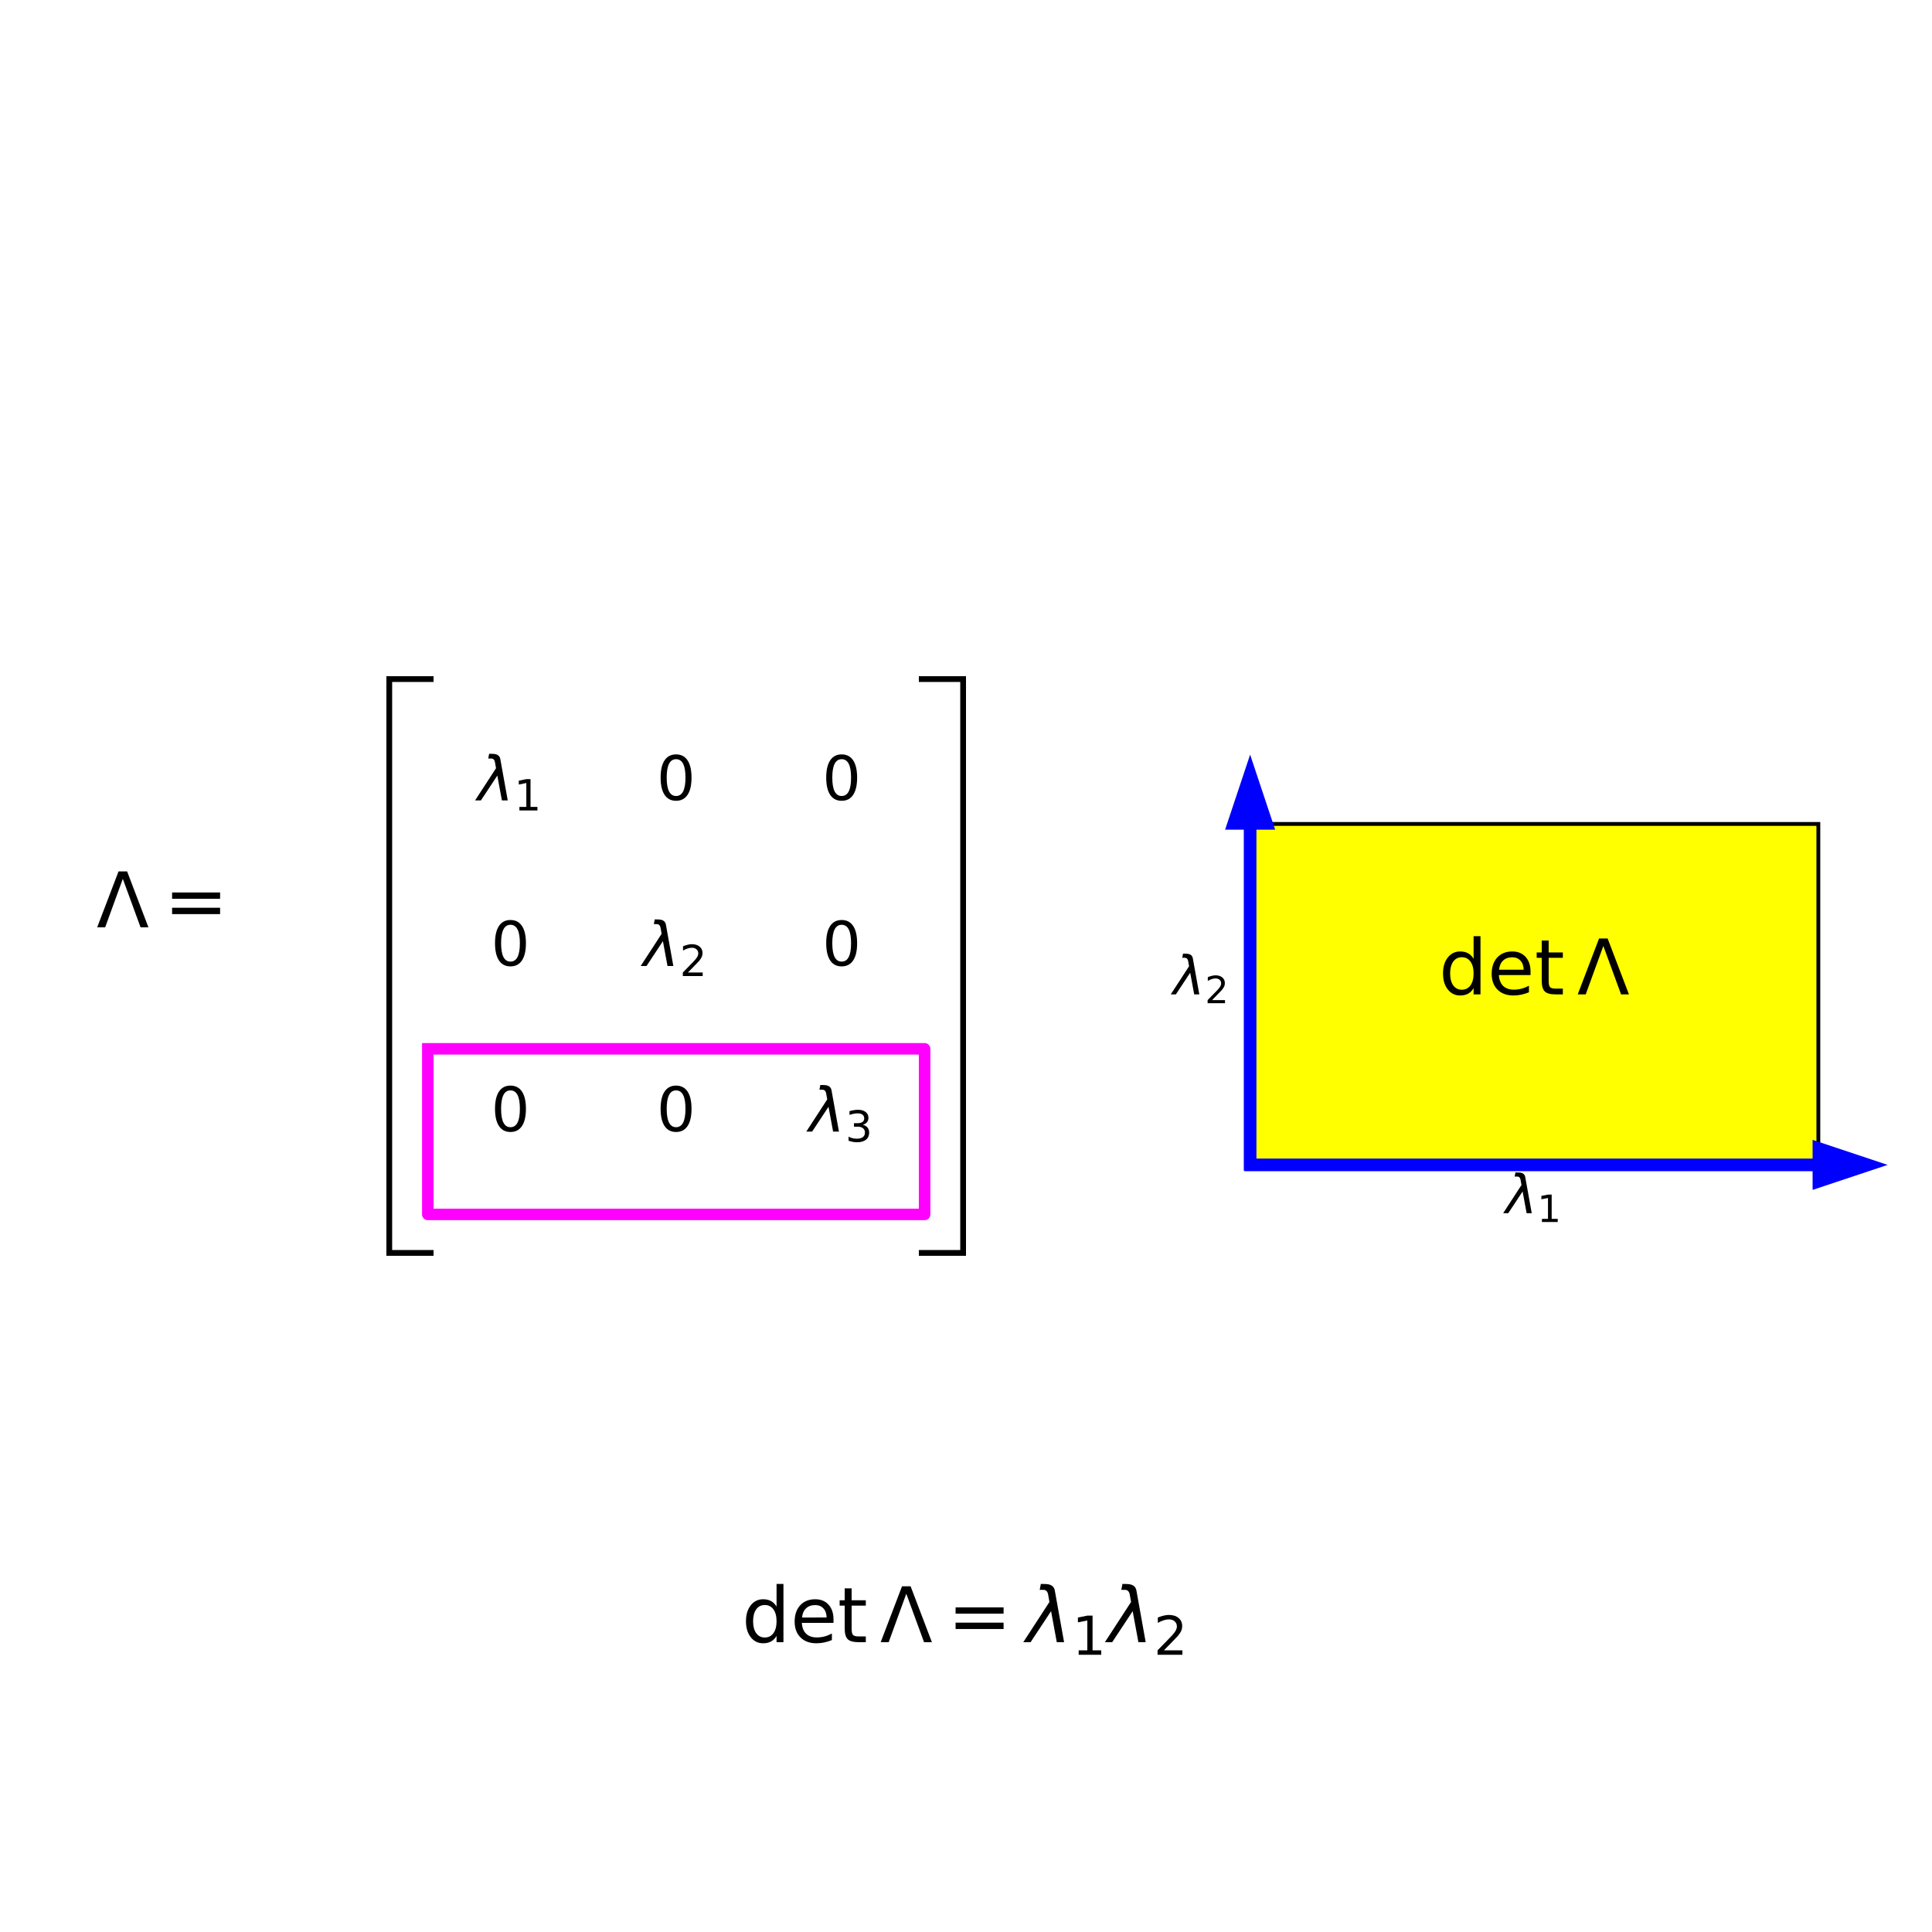
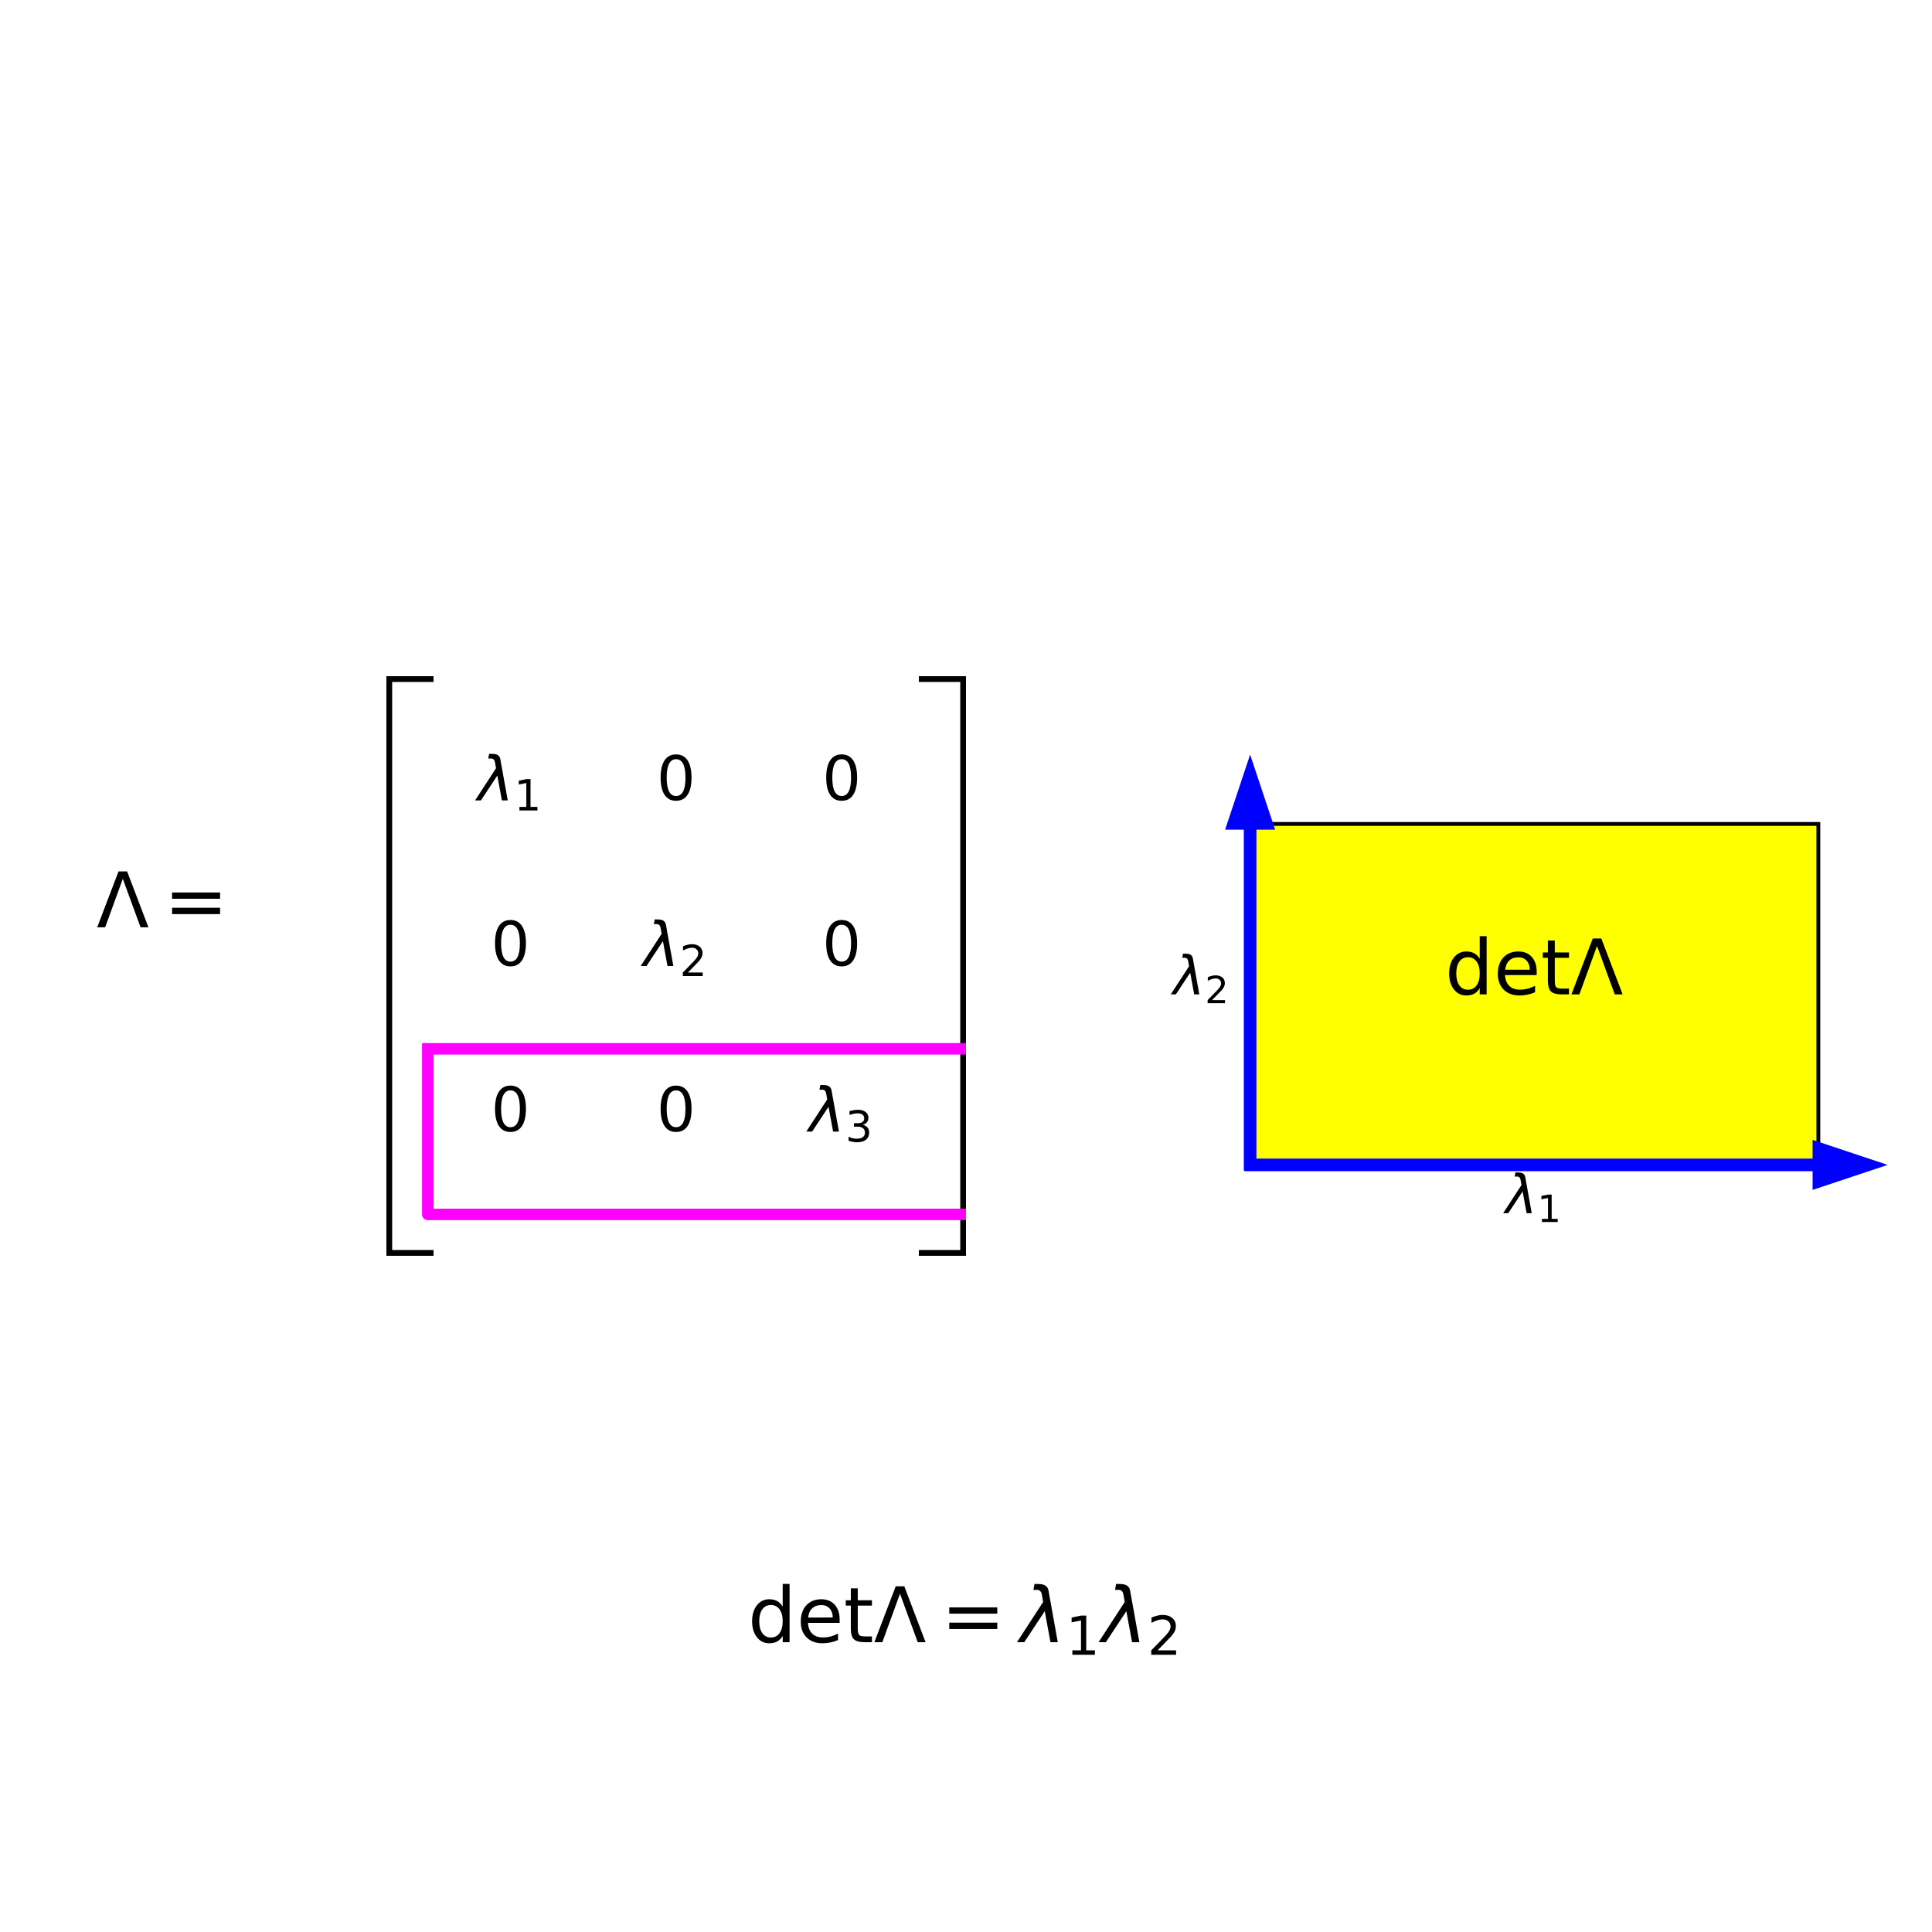
- <svg xmlns="http://www.w3.org/2000/svg" xmlns:xlink="http://www.w3.org/1999/xlink" width="504pt" height="504pt" viewBox="0 0 504 504" version="1.1">
+ <svg xmlns="http://www.w3.org/2000/svg" xmlns:xlink="http://www.w3.org/1999/xlink" height="504pt" version="1.1" viewBox="0 0 504 504" width="504pt">
  <defs>
-     <style type="text/css">*{stroke-linejoin: round; stroke-linecap: butt}</style>
+     <style type="text/css">
+ *{stroke-linecap:butt;stroke-linejoin:round;}
+   </style>
  </defs>
  <g id="figure_1">
    <g id="patch_1">
-       <path d="M 0 504  L 504 504  L 504 0  L 0 0  L 0 504  z " style="fill: none" />
+       <path d="M 0 504  L 504 504  L 504 0  L 0 0  z " style="fill:none;" />
    </g>
    <g id="axes_1" />
    <g id="axes_2" />
    <g id="axes_3">
      <g id="text_1">
-         <g transform="translate(25.2 241.92) scale(0.2 -0.2)">
-           <defs>
-             <path id="DejaVuSans-39b" d="M 716 0  L 50 0  L 1831 4666  L 2547 4666  L 4325 0  L 3669 0  L 2188 4044  L 716 0  z " transform="scale(0.015625)" />
-             <path id="DejaVuSans-3d" d="M 678 2906  L 4684 2906  L 4684 2381  L 678 2381  L 678 2906  z M 678 1631  L 4684 1631  L 4684 1100  L 678 1100  L 678 1631  z " transform="scale(0.015625)" />
-           </defs>
-           <use xlink:href="#DejaVuSans-39b" transform="translate(0 0.09375)" />
-           <use xlink:href="#DejaVuSans-3d" transform="translate(87.89062 0.09375)" />
+         <defs>
+           <path d="M 11.188 0  L 0.781 0  L 28.609 72.906  L 39.797 72.906  L 67.578 0  L 57.328 0  L 34.188 63.188  z " id="DejaVuSans-923" />
+           <path d="M 10.594 45.406  L 73.188 45.406  L 73.188 37.203  L 10.594 37.203  z M 10.594 25.484  L 73.188 25.484  L 73.188 17.188  L 10.594 17.188  z " id="DejaVuSans-61" />
+         </defs>
+         <g transform="translate(25.2 241.92)scale(0.2 -0.2)">
+           <use transform="translate(0 0.09375)" xlink:href="#DejaVuSans-923" />
+           <use transform="translate(87.89062 0.09375)" xlink:href="#DejaVuSans-61" />
        </g>
      </g>
    </g>
    <g id="axes_4">
      <g id="patch_2">
-         <path d="M 326.118 303.882  L 326.118 214.941  L 474.353 214.941  L 474.353 303.882  z " clip-path="url(#p7696ee7160)" style="fill: #ffff00; stroke: #000000; stroke-linejoin: miter" />
+         <path clip-path="url(#pc09a6699de)" d="M 326.118 303.882  L 326.118 214.941  L 474.353 214.941  L 474.353 303.882  z " style="fill:#ffff00;stroke:#000000;stroke-linejoin:miter;" />
      </g>
      <g id="patch_3">
-         <path d="M 487.694 303.882  L 474.353 308.329  L 474.353 304.031  L 326.118 304.031  L 326.118 303.734  L 474.353 303.734  L 474.353 299.435  z " clip-path="url(#p7696ee7160)" style="fill: #0000ff; stroke: #0000ff; stroke-width: 3; stroke-linejoin: miter" />
+         <path clip-path="url(#pc09a6699de)" d="M 487.694 303.882  L 474.353 308.329  L 474.353 304.031  L 326.118 304.031  L 326.118 303.734  L 474.353 303.734  L 474.353 299.435  z " style="fill:#0000ff;stroke:#0000ff;stroke-linejoin:miter;stroke-width:3;" />
      </g>
      <g id="patch_4">
-         <path d="M 326.118 201.6  L 330.565 214.941  L 326.266 214.941  L 326.266 303.882  L 325.969 303.882  L 325.969 214.941  L 321.671 214.941  z " clip-path="url(#p7696ee7160)" style="fill: #0000ff; stroke: #0000ff; stroke-width: 3; stroke-linejoin: miter" />
+         <path clip-path="url(#pc09a6699de)" d="M 326.118 201.6  L 330.565 214.941  L 326.266 214.941  L 326.266 303.882  L 325.969 303.882  L 325.969 214.941  L 321.671 214.941  z " style="fill:#0000ff;stroke:#0000ff;stroke-linejoin:miter;stroke-width:3;" />
      </g>
      <g id="text_2">
-         <g transform="translate(392.7453 316.4824) scale(0.14 -0.14)">
-           <defs>
-             <path id="DejaVuSans-Oblique-3bb" d="M 2350 4316  L 3125 0  L 2516 0  L 2038 2588  L 328 0  L -281 0  L 1903 3356  L 1794 3975  Q 1725 4369 1391 4369  L 1091 4369  L 1184 4863  L 1550 4856  Q 2253 4847 2350 4316  z " transform="scale(0.015625)" />
-             <path id="DejaVuSans-31" d="M 794 531  L 1825 531  L 1825 4091  L 703 3866  L 703 4441  L 1819 4666  L 2450 4666  L 2450 531  L 3481 531  L 3481 0  L 794 0  L 794 531  z " transform="scale(0.015625)" />
-           </defs>
-           <use xlink:href="#DejaVuSans-Oblique-3bb" transform="translate(0 0.015625)" />
-           <use xlink:href="#DejaVuSans-31" transform="translate(59.17969 -16.39062) scale(0.7)" />
+         <defs>
+           <path d="M 36.719 67.438  L 48.828 0  L 39.312 0  L 31.844 40.438  L 5.125 0  L -4.391 0  L 29.734 52.438  L 28.031 62.109  Q 26.953 68.266 21.734 68.266  L 17.047 68.266  L 18.5 75.984  L 24.219 75.875  Q 35.203 75.734 36.719 67.438  z " id="DejaVuSans-Oblique-955" />
+           <path d="M 12.406 8.297  L 28.516 8.297  L 28.516 63.922  L 10.984 60.406  L 10.984 69.391  L 28.422 72.906  L 38.281 72.906  L 38.281 8.297  L 54.391 8.297  L 54.391 0  L 12.406 0  z " id="DejaVuSans-49" />
+         </defs>
+         <g transform="translate(392.7453 316.4824)scale(0.14 -0.14)">
+           <use transform="translate(0 0.015625)" xlink:href="#DejaVuSans-Oblique-955" />
+           <use transform="translate(59.17969 -16.39062)scale(0.7)" xlink:href="#DejaVuSans-49" />
        </g>
      </g>
      <g id="text_3">
-         <g transform="translate(306.0276 259.4118) scale(0.14 -0.14)">
-           <defs>
-             <path id="DejaVuSans-32" d="M 1228 531  L 3431 531  L 3431 0  L 469 0  L 469 531  Q 828 903 1448 1529  Q 2069 2156 2228 2338  Q 2531 2678 2651 2914  Q 2772 3150 2772 3378  Q 2772 3750 2511 3984  Q 2250 4219 1831 4219  Q 1534 4219 1204 4116  Q 875 4013 500 3803  L 500 4441  Q 881 4594 1212 4672  Q 1544 4750 1819 4750  Q 2544 4750 2975 4387  Q 3406 4025 3406 3419  Q 3406 3131 3298 2873  Q 3191 2616 2906 2266  Q 2828 2175 2409 1742  Q 1991 1309 1228 531  z " transform="scale(0.015625)" />
-           </defs>
-           <use xlink:href="#DejaVuSans-Oblique-3bb" transform="translate(0 0.015625)" />
-           <use xlink:href="#DejaVuSans-32" transform="translate(59.17969 -16.39062) scale(0.7)" />
+         <defs>
+           <path d="M 19.188 8.297  L 53.609 8.297  L 53.609 0  L 7.328 0  L 7.328 8.297  Q 12.938 14.109 22.625 23.891  Q 32.328 33.688 34.812 36.531  Q 39.547 41.844 41.422 45.531  Q 43.312 49.219 43.312 52.781  Q 43.312 58.594 39.234 62.25  Q 35.156 65.922 28.609 65.922  Q 23.969 65.922 18.812 64.312  Q 13.672 62.703 7.812 59.422  L 7.812 69.391  Q 13.766 71.781 18.938 73  Q 24.125 74.219 28.422 74.219  Q 39.75 74.219 46.484 68.547  Q 53.219 62.891 53.219 53.422  Q 53.219 48.922 51.531 44.891  Q 49.859 40.875 45.406 35.406  Q 44.188 33.984 37.641 27.219  Q 31.109 20.453 19.188 8.297  z " id="DejaVuSans-50" />
+         </defs>
+         <g transform="translate(306.0276 259.4118)scale(0.14 -0.14)">
+           <use transform="translate(0 0.015625)" xlink:href="#DejaVuSans-Oblique-955" />
+           <use transform="translate(59.17969 -16.39062)scale(0.7)" xlink:href="#DejaVuSans-50" />
        </g>
      </g>
      <g id="text_4">
-         <g transform="translate(375.3353 259.4118) scale(0.2 -0.2)">
-           <defs>
-             <path id="DejaVuSans-64" d="M 2906 2969  L 2906 4863  L 3481 4863  L 3481 0  L 2906 0  L 2906 525  Q 2725 213 2448 61  Q 2172 -91 1784 -91  Q 1150 -91 751 415  Q 353 922 353 1747  Q 353 2572 751 3078  Q 1150 3584 1784 3584  Q 2172 3584 2448 3432  Q 2725 3281 2906 2969  z M 947 1747  Q 947 1113 1208 752  Q 1469 391 1925 391  Q 2381 391 2643 752  Q 2906 1113 2906 1747  Q 2906 2381 2643 2742  Q 2381 3103 1925 3103  Q 1469 3103 1208 2742  Q 947 2381 947 1747  z " transform="scale(0.015625)" />
-             <path id="DejaVuSans-65" d="M 3597 1894  L 3597 1613  L 953 1613  Q 991 1019 1311 708  Q 1631 397 2203 397  Q 2534 397 2845 478  Q 3156 559 3463 722  L 3463 178  Q 3153 47 2828 -22  Q 2503 -91 2169 -91  Q 1331 -91 842 396  Q 353 884 353 1716  Q 353 2575 817 3079  Q 1281 3584 2069 3584  Q 2775 3584 3186 3129  Q 3597 2675 3597 1894  z M 3022 2063  Q 3016 2534 2758 2815  Q 2500 3097 2075 3097  Q 1594 3097 1305 2825  Q 1016 2553 972 2059  L 3022 2063  z " transform="scale(0.015625)" />
-             <path id="DejaVuSans-74" d="M 1172 4494  L 1172 3500  L 2356 3500  L 2356 3053  L 1172 3053  L 1172 1153  Q 1172 725 1289 603  Q 1406 481 1766 481  L 2356 481  L 2356 0  L 1766 0  Q 1100 0 847 248  Q 594 497 594 1153  L 594 3053  L 172 3053  L 172 3500  L 594 3500  L 594 4494  L 1172 4494  z " transform="scale(0.015625)" />
-           </defs>
-           <use xlink:href="#DejaVuSans-64" transform="translate(0 0.015625)" />
-           <use xlink:href="#DejaVuSans-65" transform="translate(63.47656 0.015625)" />
-           <use xlink:href="#DejaVuSans-74" transform="translate(125 0.015625)" />
-           <use xlink:href="#DejaVuSans-39b" transform="translate(180.4447 0.015625)" />
+         <defs>
+           <path d="M 45.406 46.391  L 45.406 75.984  L 54.391 75.984  L 54.391 0  L 45.406 0  L 45.406 8.203  Q 42.578 3.328 38.25 0.953  Q 33.938 -1.422 27.875 -1.422  Q 17.969 -1.422 11.734 6.484  Q 5.516 14.406 5.516 27.297  Q 5.516 40.188 11.734 48.094  Q 17.969 56 27.875 56  Q 33.938 56 38.25 53.625  Q 42.578 51.266 45.406 46.391  z M 14.797 27.297  Q 14.797 17.391 18.875 11.75  Q 22.953 6.109 30.078 6.109  Q 37.203 6.109 41.297 11.75  Q 45.406 17.391 45.406 27.297  Q 45.406 37.203 41.297 42.844  Q 37.203 48.484 30.078 48.484  Q 22.953 48.484 18.875 42.844  Q 14.797 37.203 14.797 27.297  z " id="DejaVuSans-100" />
+           <path d="M 56.203 29.594  L 56.203 25.203  L 14.891 25.203  Q 15.484 15.922 20.484 11.062  Q 25.484 6.203 34.422 6.203  Q 39.594 6.203 44.453 7.469  Q 49.312 8.734 54.109 11.281  L 54.109 2.781  Q 49.266 0.734 44.188 -0.344  Q 39.109 -1.422 33.891 -1.422  Q 20.797 -1.422 13.156 6.188  Q 5.516 13.812 5.516 26.812  Q 5.516 40.234 12.766 48.109  Q 20.016 56 32.328 56  Q 43.359 56 49.781 48.891  Q 56.203 41.797 56.203 29.594  z M 47.219 32.234  Q 47.125 39.594 43.094 43.984  Q 39.062 48.391 32.422 48.391  Q 24.906 48.391 20.391 44.141  Q 15.875 39.891 15.188 32.172  z " id="DejaVuSans-101" />
+           <path d="M 18.312 70.219  L 18.312 54.688  L 36.812 54.688  L 36.812 47.703  L 18.312 47.703  L 18.312 18.016  Q 18.312 11.328 20.141 9.422  Q 21.969 7.516 27.594 7.516  L 36.812 7.516  L 36.812 0  L 27.594 0  Q 17.188 0 13.234 3.875  Q 9.281 7.766 9.281 18.016  L 9.281 47.703  L 2.688 47.703  L 2.688 54.688  L 9.281 54.688  L 9.281 70.219  z " id="DejaVuSans-116" />
+         </defs>
+         <g transform="translate(376.9353 259.4118)scale(0.2 -0.2)">
+           <use transform="translate(0 0.015625)" xlink:href="#DejaVuSans-100" />
+           <use transform="translate(63.47656 0.015625)" xlink:href="#DejaVuSans-101" />
+           <use transform="translate(125 0.015625)" xlink:href="#DejaVuSans-116" />
+           <use transform="translate(164.209 0.015625)" xlink:href="#DejaVuSans-923" />
        </g>
      </g>
    </g>
    <g id="axes_5">
      <g id="matplotlib.axis_1" />
      <g id="matplotlib.axis_2" />
      <g id="line2d_1">
-         <path d="M 111.6 176.4  L 100.8 176.4  L 100.8 327.6  L 111.6 327.6  " clip-path="url(#p45d6716601)" style="fill: none; stroke: #000000; stroke-width: 3; stroke-linecap: square" />
+         <path clip-path="url(#p732b42637a)" d="M 111.6 176.4  L 100.8 176.4  L 100.8 327.6  L 111.6 327.6  " style="fill:none;stroke:#000000;stroke-linecap:square;stroke-width:3;" />
      </g>
      <g id="line2d_2">
-         <path d="M 241.2 176.4  L 252 176.4  L 252 327.6  L 241.2 327.6  " clip-path="url(#p45d6716601)" style="fill: none; stroke: #000000; stroke-width: 3; stroke-linecap: square" />
+         <path clip-path="url(#p732b42637a)" d="M 241.2 176.4  L 252 176.4  L 252 327.6  L 241.2 327.6  " style="fill:none;stroke:#000000;stroke-linecap:square;stroke-width:3;" />
      </g>
      <g id="line2d_3">
-         <path d="M 111.6 273.6  L 111.6 316.8  L 241.2 316.8  L 241.2 273.6  L 111.6 273.6  " clip-path="url(#p45d6716601)" style="fill: none; stroke: #ff00ff; stroke-width: 3; stroke-linecap: square" />
+         <path clip-path="url(#p732b42637a)" d="M 111.6 273.6  L 111.6 316.8  L 284.4 316.8  L 284.4 273.6  L 111.6 273.6  " style="fill:none;stroke:#ff00ff;stroke-linecap:square;stroke-width:3;" />
      </g>
      <g id="text_5">
-         <g transform="translate(124.64 208.8) scale(0.16 -0.16)">
-           <use xlink:href="#DejaVuSans-Oblique-3bb" transform="translate(0 0.015625)" />
-           <use xlink:href="#DejaVuSans-31" transform="translate(59.17969 -16.39062) scale(0.7)" />
+         <g transform="translate(124.64 208.8)scale(0.16 -0.16)">
+           <use transform="translate(0 0.015625)" xlink:href="#DejaVuSans-Oblique-955" />
+           <use transform="translate(59.17969 -16.39062)scale(0.7)" xlink:href="#DejaVuSans-49" />
        </g>
      </g>
      <g id="text_6">
-         <g transform="translate(171.28 208.8) scale(0.16 -0.16)">
-           <defs>
-             <path id="DejaVuSans-30" d="M 2034 4250  Q 1547 4250 1301 3770  Q 1056 3291 1056 2328  Q 1056 1369 1301 889  Q 1547 409 2034 409  Q 2525 409 2770 889  Q 3016 1369 3016 2328  Q 3016 3291 2770 3770  Q 2525 4250 2034 4250  z M 2034 4750  Q 2819 4750 3233 4129  Q 3647 3509 3647 2328  Q 3647 1150 3233 529  Q 2819 -91 2034 -91  Q 1250 -91 836 529  Q 422 1150 422 2328  Q 422 3509 836 4129  Q 1250 4750 2034 4750  z " transform="scale(0.015625)" />
-           </defs>
-           <use xlink:href="#DejaVuSans-30" transform="translate(0 0.78125)" />
+         <defs>
+           <path d="M 31.781 66.406  Q 24.172 66.406 20.328 58.906  Q 16.5 51.422 16.5 36.375  Q 16.5 21.391 20.328 13.891  Q 24.172 6.391 31.781 6.391  Q 39.453 6.391 43.281 13.891  Q 47.125 21.391 47.125 36.375  Q 47.125 51.422 43.281 58.906  Q 39.453 66.406 31.781 66.406  z M 31.781 74.219  Q 44.047 74.219 50.516 64.516  Q 56.984 54.828 56.984 36.375  Q 56.984 17.969 50.516 8.266  Q 44.047 -1.422 31.781 -1.422  Q 19.531 -1.422 13.062 8.266  Q 6.594 17.969 6.594 36.375  Q 6.594 54.828 13.062 64.516  Q 19.531 74.219 31.781 74.219  z " id="DejaVuSans-48" />
+         </defs>
+         <g transform="translate(171.28 208.8)scale(0.16 -0.16)">
+           <use transform="translate(0 0.78125)" xlink:href="#DejaVuSans-48" />
        </g>
      </g>
      <g id="text_7">
-         <g transform="translate(214.48 208.8) scale(0.16 -0.16)">
-           <use xlink:href="#DejaVuSans-30" transform="translate(0 0.78125)" />
+         <g transform="translate(214.48 208.8)scale(0.16 -0.16)">
+           <use transform="translate(0 0.78125)" xlink:href="#DejaVuSans-48" />
        </g>
      </g>
      <g id="text_8">
-         <g transform="translate(128.08 252) scale(0.16 -0.16)">
-           <use xlink:href="#DejaVuSans-30" transform="translate(0 0.78125)" />
+         <g transform="translate(128.08 252)scale(0.16 -0.16)">
+           <use transform="translate(0 0.78125)" xlink:href="#DejaVuSans-48" />
        </g>
      </g>
      <g id="text_9">
-         <g transform="translate(167.84 252) scale(0.16 -0.16)">
-           <use xlink:href="#DejaVuSans-Oblique-3bb" transform="translate(0 0.015625)" />
-           <use xlink:href="#DejaVuSans-32" transform="translate(59.17969 -16.39062) scale(0.7)" />
+         <g transform="translate(167.84 252)scale(0.16 -0.16)">
+           <use transform="translate(0 0.015625)" xlink:href="#DejaVuSans-Oblique-955" />
+           <use transform="translate(59.17969 -16.39062)scale(0.7)" xlink:href="#DejaVuSans-50" />
        </g>
      </g>
      <g id="text_10">
-         <g transform="translate(214.48 252) scale(0.16 -0.16)">
-           <use xlink:href="#DejaVuSans-30" transform="translate(0 0.78125)" />
+         <g transform="translate(214.48 252)scale(0.16 -0.16)">
+           <use transform="translate(0 0.78125)" xlink:href="#DejaVuSans-48" />
        </g>
      </g>
      <g id="text_11">
-         <g transform="translate(128.08 295.2) scale(0.16 -0.16)">
-           <use xlink:href="#DejaVuSans-30" transform="translate(0 0.78125)" />
+         <g transform="translate(128.08 295.2)scale(0.16 -0.16)">
+           <use transform="translate(0 0.78125)" xlink:href="#DejaVuSans-48" />
        </g>
      </g>
      <g id="text_12">
-         <g transform="translate(171.28 295.2) scale(0.16 -0.16)">
-           <use xlink:href="#DejaVuSans-30" transform="translate(0 0.78125)" />
+         <g transform="translate(171.28 295.2)scale(0.16 -0.16)">
+           <use transform="translate(0 0.78125)" xlink:href="#DejaVuSans-48" />
        </g>
      </g>
      <g id="text_13">
-         <g transform="translate(211.04 295.2) scale(0.16 -0.16)">
-           <defs>
-             <path id="DejaVuSans-33" d="M 2597 2516  Q 3050 2419 3304 2112  Q 3559 1806 3559 1356  Q 3559 666 3084 287  Q 2609 -91 1734 -91  Q 1441 -91 1130 -33  Q 819 25 488 141  L 488 750  Q 750 597 1062 519  Q 1375 441 1716 441  Q 2309 441 2620 675  Q 2931 909 2931 1356  Q 2931 1769 2642 2001  Q 2353 2234 1838 2234  L 1294 2234  L 1294 2753  L 1863 2753  Q 2328 2753 2575 2939  Q 2822 3125 2822 3475  Q 2822 3834 2567 4026  Q 2313 4219 1838 4219  Q 1578 4219 1281 4162  Q 984 4106 628 3988  L 628 4550  Q 988 4650 1302 4700  Q 1616 4750 1894 4750  Q 2613 4750 3031 4423  Q 3450 4097 3450 3541  Q 3450 3153 3228 2886  Q 3006 2619 2597 2516  z " transform="scale(0.015625)" />
-           </defs>
-           <use xlink:href="#DejaVuSans-Oblique-3bb" transform="translate(0 0.015625)" />
-           <use xlink:href="#DejaVuSans-33" transform="translate(59.17969 -16.39062) scale(0.7)" />
+         <defs>
+           <path d="M 40.578 39.312  Q 47.656 37.797 51.625 33  Q 55.609 28.219 55.609 21.188  Q 55.609 10.406 48.188 4.484  Q 40.766 -1.422 27.094 -1.422  Q 22.516 -1.422 17.656 -0.516  Q 12.797 0.391 7.625 2.203  L 7.625 11.719  Q 11.719 9.328 16.594 8.109  Q 21.484 6.891 26.812 6.891  Q 36.078 6.891 40.938 10.547  Q 45.797 14.203 45.797 21.188  Q 45.797 27.641 41.281 31.266  Q 36.766 34.906 28.719 34.906  L 20.219 34.906  L 20.219 43.016  L 29.109 43.016  Q 36.375 43.016 40.234 45.922  Q 44.094 48.828 44.094 54.297  Q 44.094 59.906 40.109 62.906  Q 36.141 65.922 28.719 65.922  Q 24.656 65.922 20.016 65.031  Q 15.375 64.156 9.812 62.312  L 9.812 71.094  Q 15.438 72.656 20.344 73.438  Q 25.25 74.219 29.594 74.219  Q 40.828 74.219 47.359 69.109  Q 53.906 64.016 53.906 55.328  Q 53.906 49.266 50.438 45.094  Q 46.969 40.922 40.578 39.312  z " id="DejaVuSans-51" />
+         </defs>
+         <g transform="translate(211.04 295.2)scale(0.16 -0.16)">
+           <use transform="translate(0 0.015625)" xlink:href="#DejaVuSans-Oblique-955" />
+           <use transform="translate(59.17969 -16.39062)scale(0.7)" xlink:href="#DejaVuSans-51" />
        </g>
      </g>
    </g>
    <g id="axes_6">
      <g id="text_14">
-         <g transform="translate(193.5 428.4) scale(0.2 -0.2)">
-           <use xlink:href="#DejaVuSans-64" transform="translate(0 0.015625)" />
-           <use xlink:href="#DejaVuSans-65" transform="translate(63.47656 0.015625)" />
-           <use xlink:href="#DejaVuSans-74" transform="translate(125 0.015625)" />
-           <use xlink:href="#DejaVuSans-39b" transform="translate(180.4447 0.015625)" />
-           <use xlink:href="#DejaVuSans-3d" transform="translate(268.3353 0.015625)" />
-           <use xlink:href="#DejaVuSans-Oblique-3bb" transform="translate(371.6068 0.015625)" />
-           <use xlink:href="#DejaVuSans-31" transform="translate(430.7865 -16.39062) scale(0.7)" />
-           <use xlink:href="#DejaVuSans-Oblique-3bb" transform="translate(478.057 0.015625)" />
-           <use xlink:href="#DejaVuSans-32" transform="translate(537.2367 -16.39062) scale(0.7)" />
+         <g transform="translate(195.1 428.4)scale(0.2 -0.2)">
+           <use transform="translate(0 0.015625)" xlink:href="#DejaVuSans-100" />
+           <use transform="translate(63.47656 0.015625)" xlink:href="#DejaVuSans-101" />
+           <use transform="translate(125 0.015625)" xlink:href="#DejaVuSans-116" />
+           <use transform="translate(164.209 0.015625)" xlink:href="#DejaVuSans-923" />
+           <use transform="translate(252.0996 0.015625)" xlink:href="#DejaVuSans-61" />
+           <use transform="translate(355.3711 0.015625)" xlink:href="#DejaVuSans-Oblique-955" />
+           <use transform="translate(414.5508 -16.39062)scale(0.7)" xlink:href="#DejaVuSans-49" />
+           <use transform="translate(461.8213 0.015625)" xlink:href="#DejaVuSans-Oblique-955" />
+           <use transform="translate(521.001 -16.39062)scale(0.7)" xlink:href="#DejaVuSans-50" />
        </g>
      </g>
    </g>
  </g>
  <defs>
-     <clipPath id="p7696ee7160">
-       <rect x="252" y="126" width="252" height="252" />
+     <clipPath id="pc09a6699de">
+       <rect height="252" width="252" x="252" y="126" />
    </clipPath>
-     <clipPath id="p45d6716601">
-       <rect x="100.8" y="176.4" width="151.2" height="151.2" />
+     <clipPath id="p732b42637a">
+       <rect height="151.2" width="151.2" x="100.8" y="176.4" />
    </clipPath>
  </defs>
</svg>
